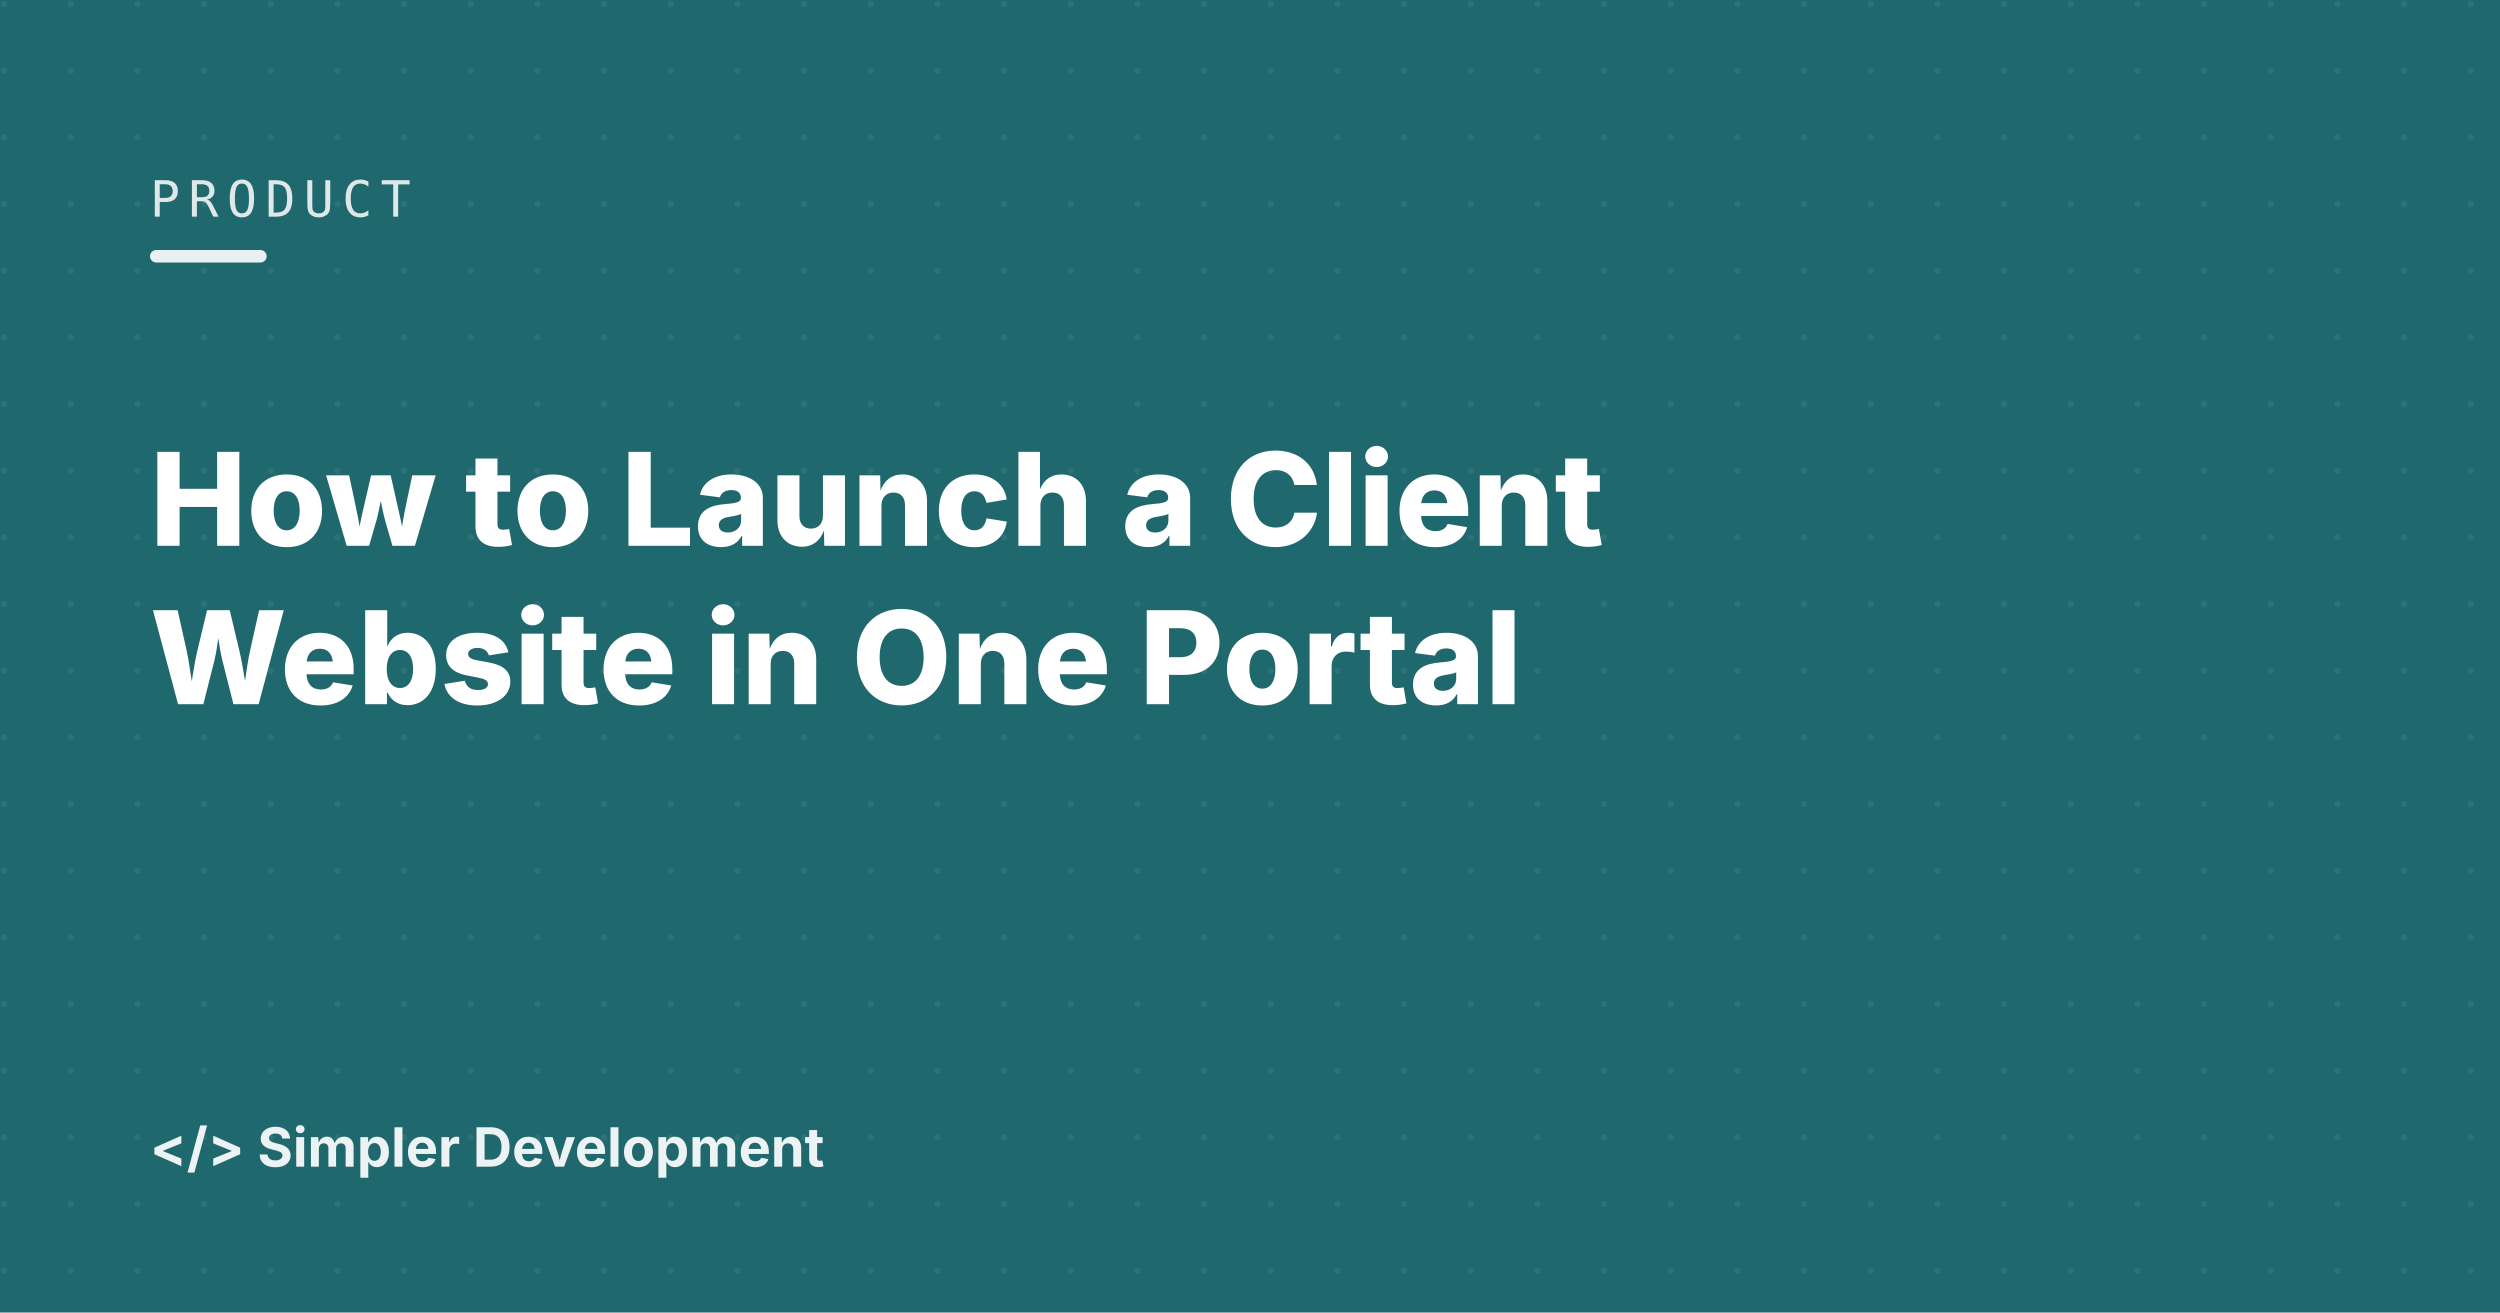
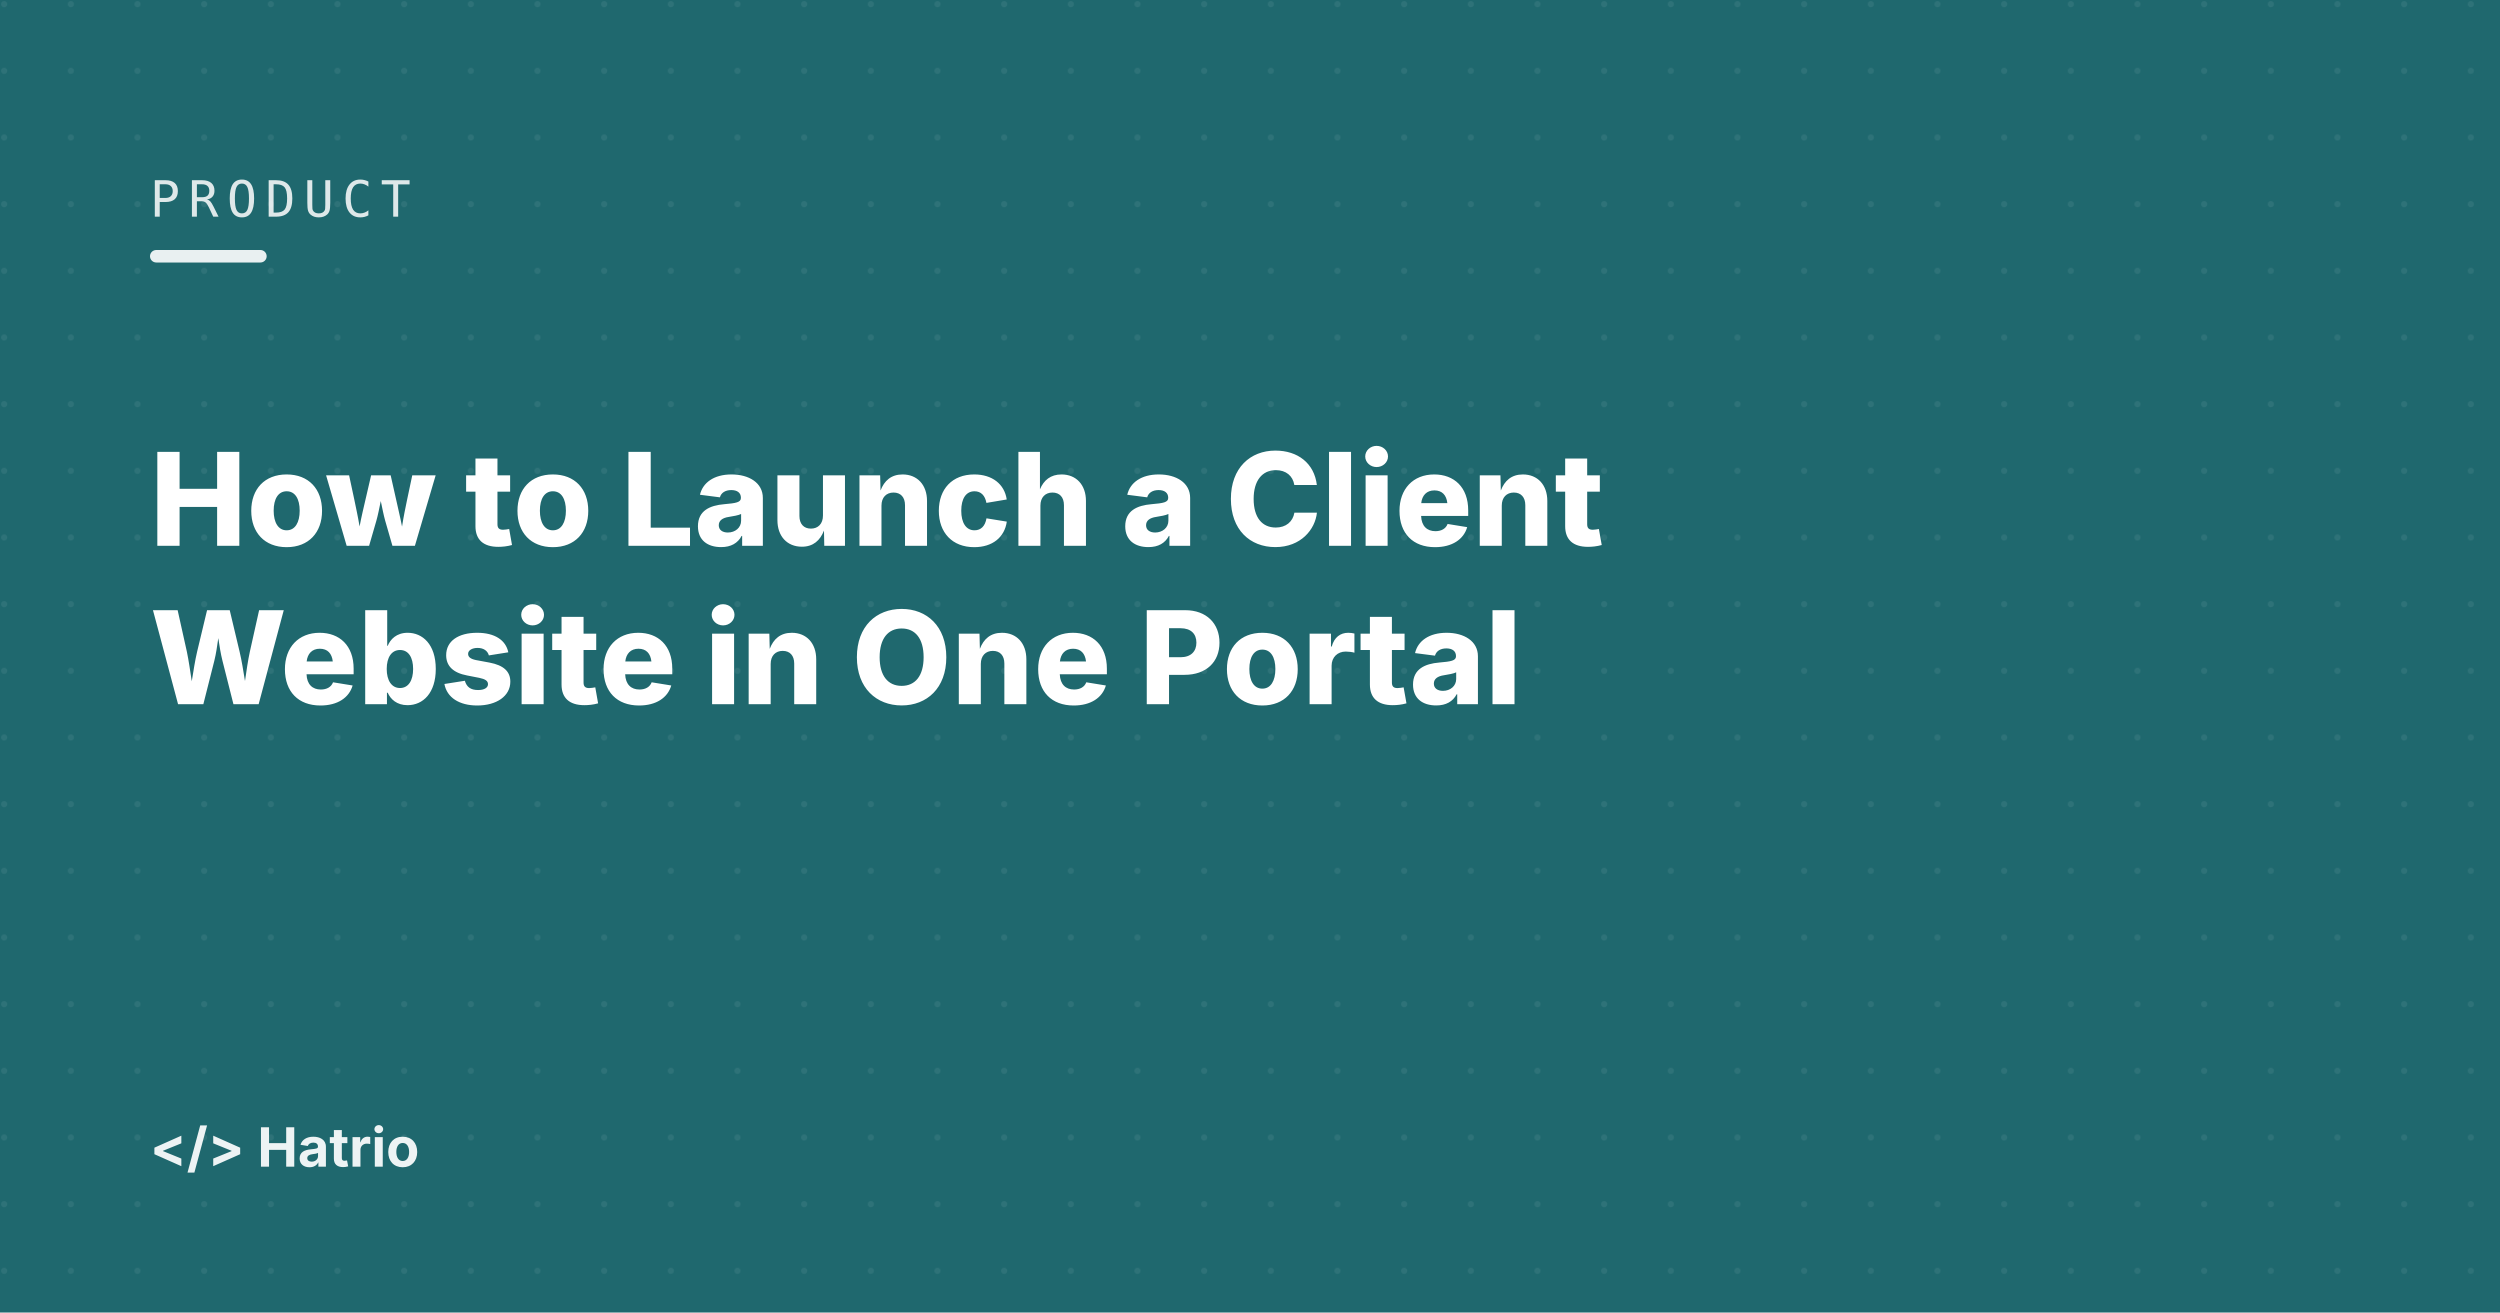
<svg xmlns="http://www.w3.org/2000/svg" width="1200" height="630" viewBox="0 0 1200 630" role="img" aria-label="How to Launch a Client Website in One Portal">
  <defs>
    <linearGradient id="bg" x1="0" y1="0" x2="1" y2="1">
      <stop offset="0" stop-color="#1F686E" />
      <stop offset="1" stop-color="#1F686E" />
    </linearGradient>
    <pattern id="dots" width="32" height="32" patternUnits="userSpaceOnUse">
      <circle cx="2" cy="2" r="1.5" fill="#ffffff" opacity="0.07" />
    </pattern>
  </defs>
  <rect width="1200" height="630" fill="url(#bg)" />
  <rect width="1200" height="630" fill="url(#dots)" />
  <rect x="72" y="120" width="56" height="6" rx="3" fill="#ffffff" opacity="0.9" />
  <text x="72" y="104" font-family="ui-monospace, SFMono-Regular, Menlo, monospace" font-size="24" letter-spacing="4" fill="#ffffff" opacity="0.85">PRODUCT</text>
  <text x="72" y="262" font-family="Inter, Segoe UI, system-ui, sans-serif" font-size="62" font-weight="800" fill="#ffffff">How to Launch a Client</text>
  <text x="72" y="338" font-family="Inter, Segoe UI, system-ui, sans-serif" font-size="62" font-weight="800" fill="#ffffff">Website in One Portal</text>
-   <text x="72" y="560" font-family="Inter, Segoe UI, system-ui, sans-serif" font-size="26" font-weight="700" fill="#ffffff" opacity="0.92">&lt;/&gt; Simpler Development</text>
+   <text x="72" y="560" font-family="Inter, Segoe UI, system-ui, sans-serif" font-size="26" font-weight="700" fill="#ffffff" opacity="0.92">&lt;/&gt; Hatrio</text>
</svg>
